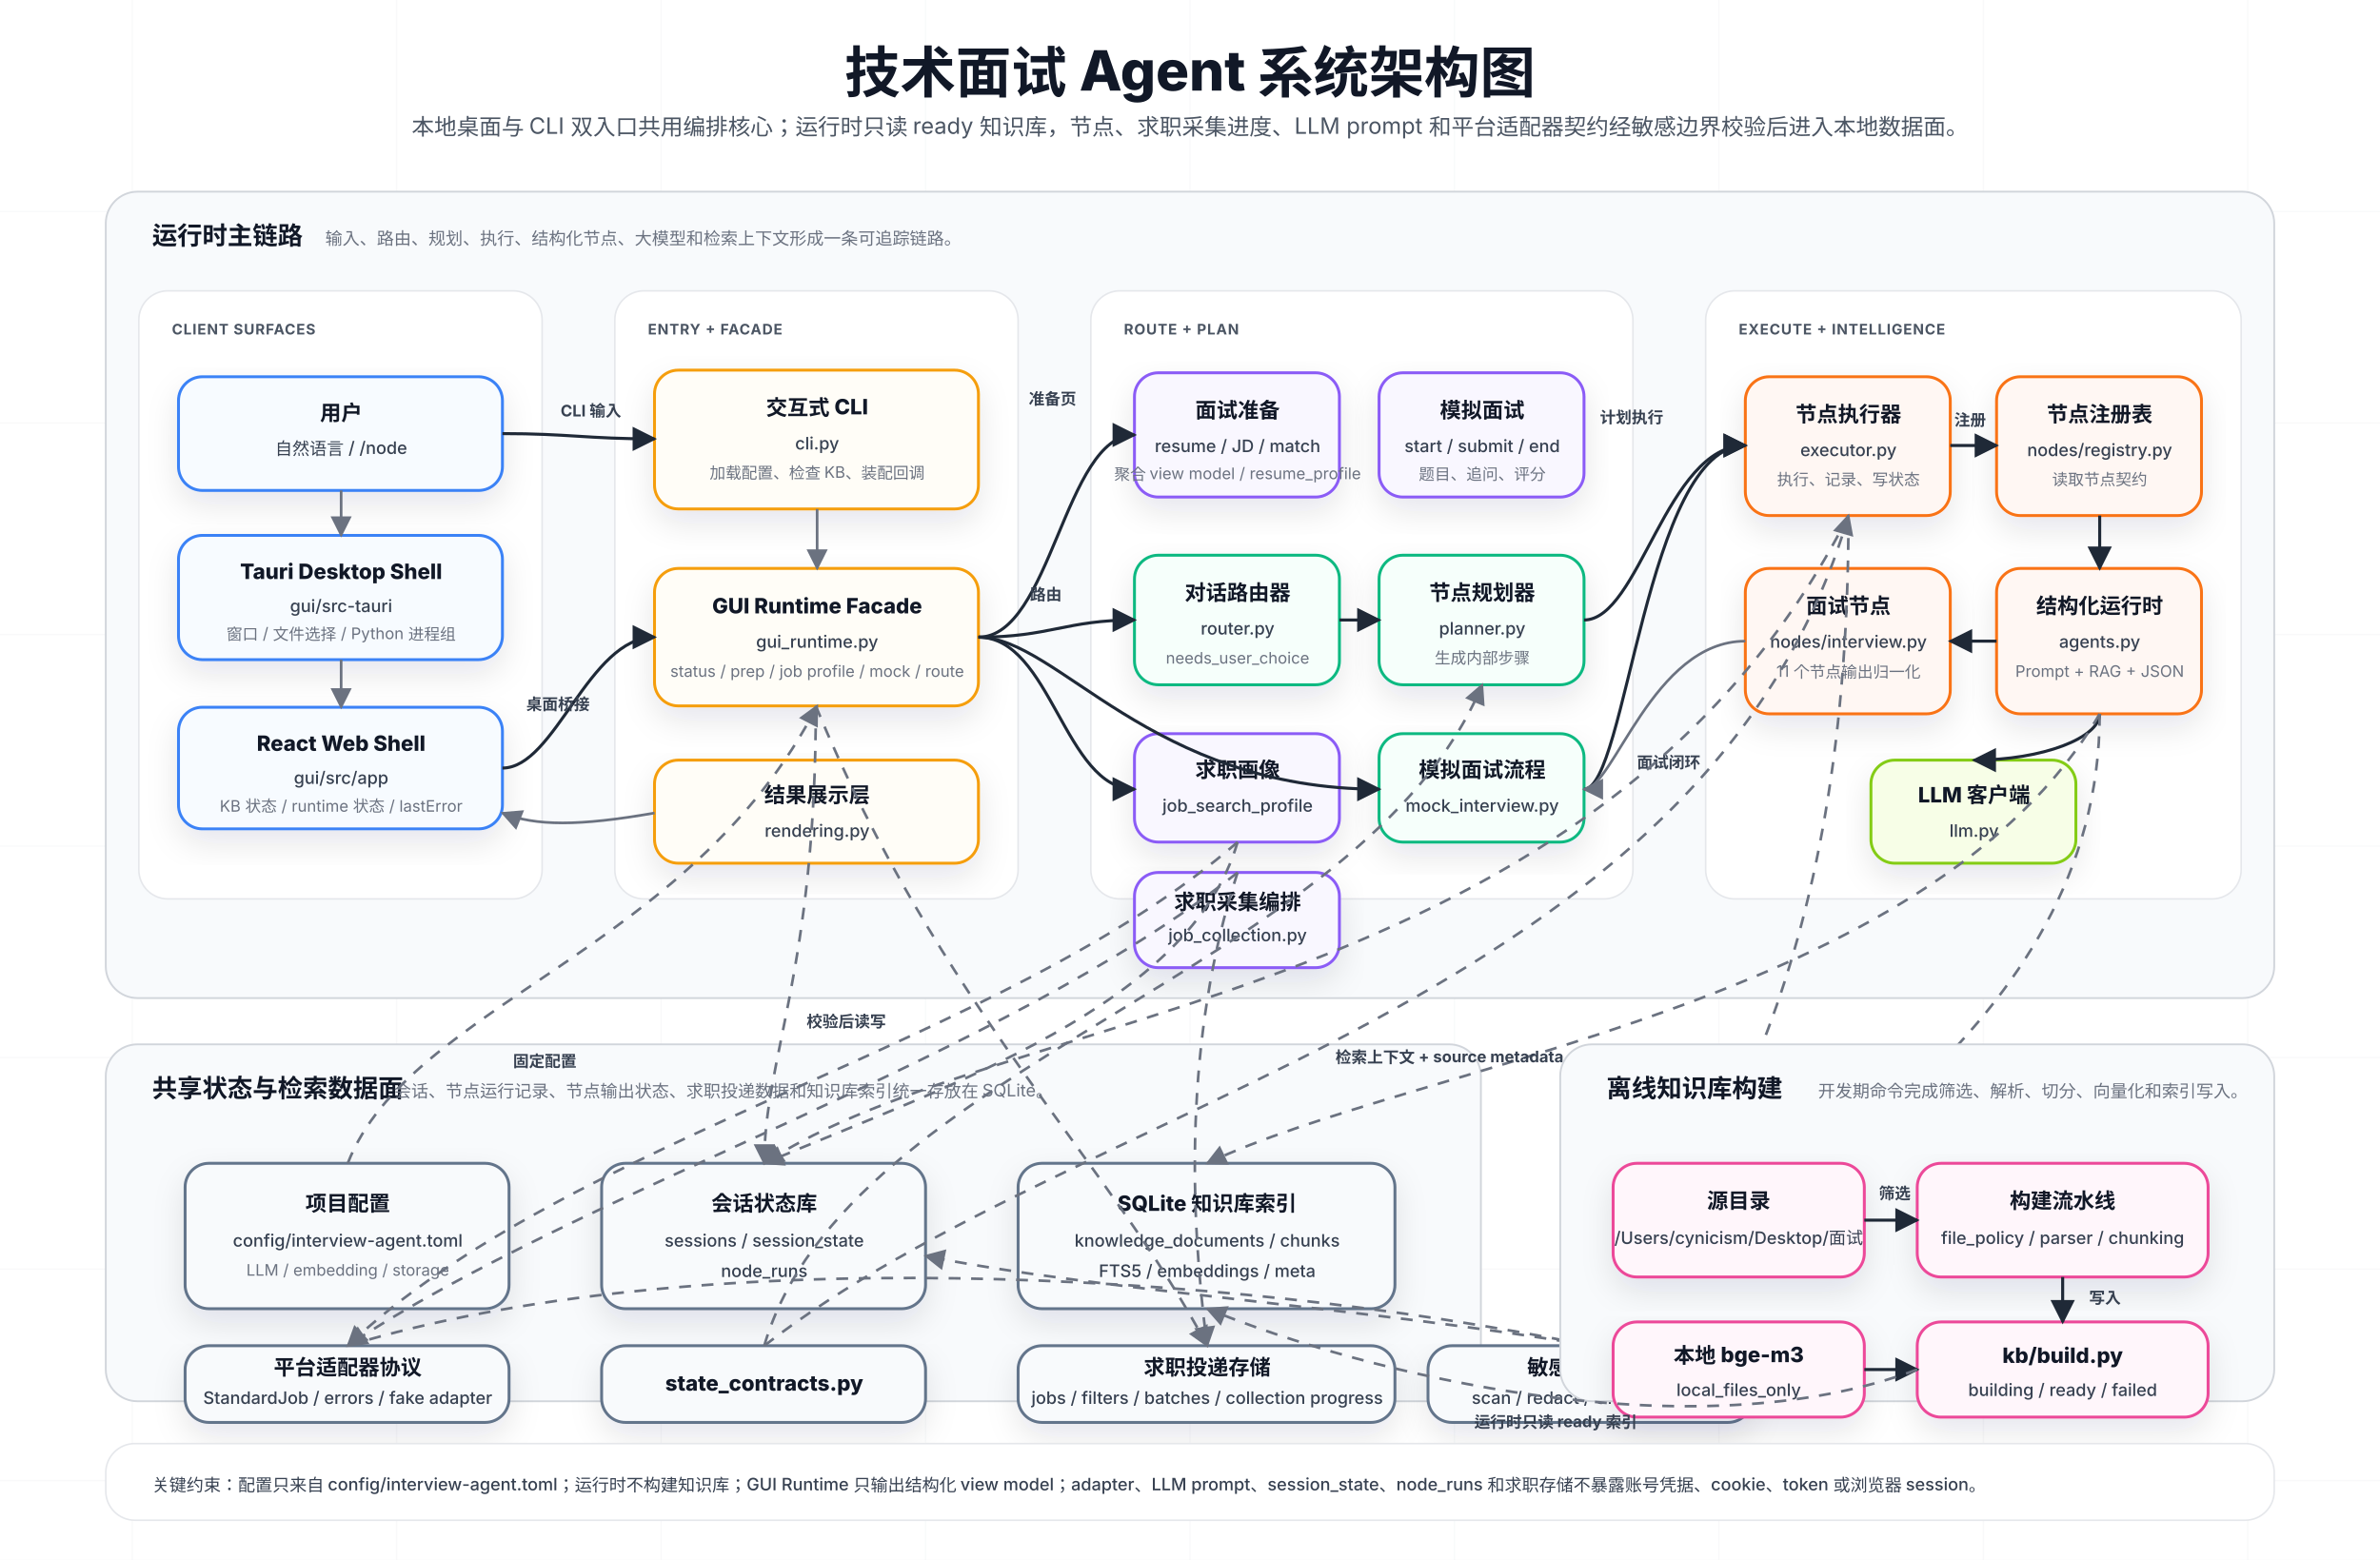
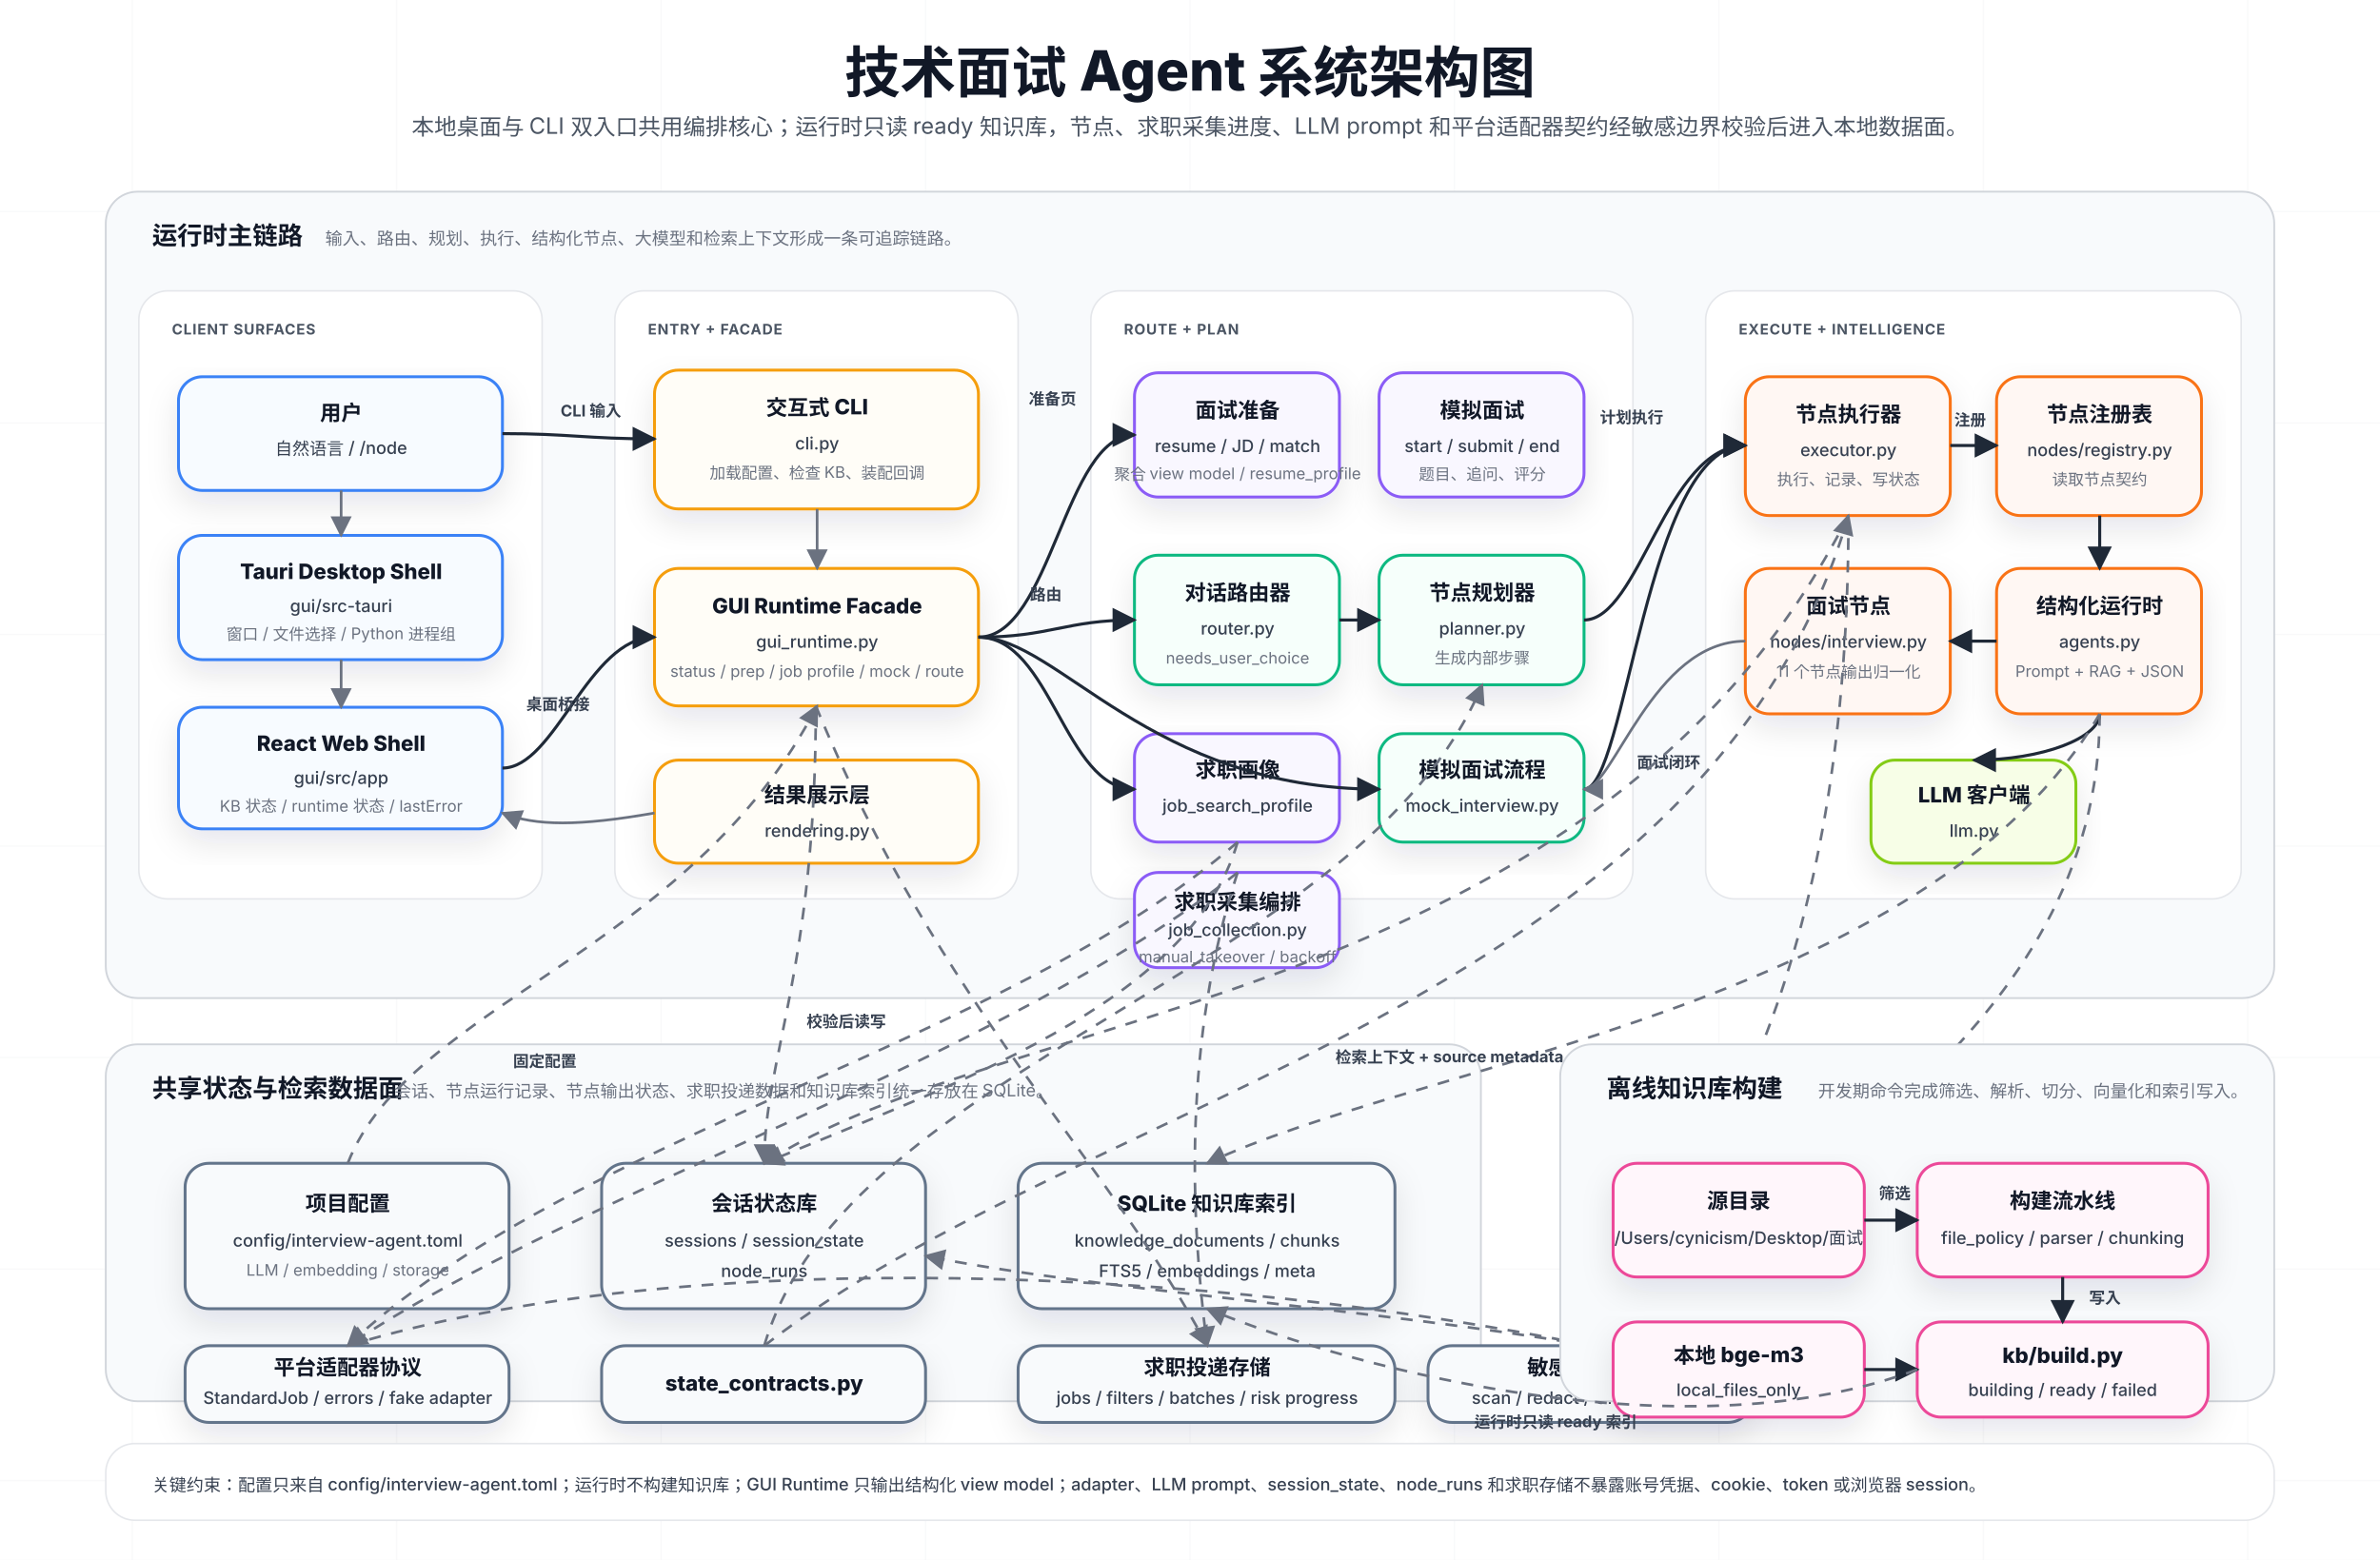
<svg xmlns="http://www.w3.org/2000/svg" width="1800" height="1180" viewBox="0 0 1800 1180" role="img" aria-labelledby="title desc">
  <defs>
    <marker id="arrow-dark" viewBox="0 0 10 10" refX="9" refY="5" markerWidth="8" markerHeight="8" orient="auto">
      <path d="M 0 0 L 10 5 L 0 10 z" fill="#1f2937" />
    </marker>
    <marker id="arrow-muted" viewBox="0 0 10 10" refX="9" refY="5" markerWidth="8" markerHeight="8" orient="auto">
      <path d="M 0 0 L 10 5 L 0 10 z" fill="#6b7280" />
    </marker>
    <filter id="card-shadow" x="-12%" y="-20%" width="124%" height="150%">
      <feDropShadow dx="0" dy="10" stdDeviation="12" flood-color="#0f172a" flood-opacity="0.10" />
    </filter>
    <style>
      .canvas { fill: #ffffff; }
      .grid { stroke: #e5e7eb; stroke-width: 1; opacity: 0.58; }
      .title { font: 760 42px -apple-system, BlinkMacSystemFont, "Segoe UI", sans-serif; fill: #111827; }
      .subtitle { font: 400 17px -apple-system, BlinkMacSystemFont, "Segoe UI", sans-serif; fill: #4b5563; }
      .section-title { font: 760 19px -apple-system, BlinkMacSystemFont, "Segoe UI", sans-serif; fill: #111827; }
      .section-note { font: 420 13px -apple-system, BlinkMacSystemFont, "Segoe UI", sans-serif; fill: #6b7280; }
      .label { font: 760 16px -apple-system, BlinkMacSystemFont, "Segoe UI", sans-serif; fill: #111827; }
      .small { font: 520 13px -apple-system, BlinkMacSystemFont, "Segoe UI", sans-serif; fill: #374151; }
      .tiny { font: 410 12px -apple-system, BlinkMacSystemFont, "Segoe UI", sans-serif; fill: #6b7280; }
      .chip { font: 680 11px -apple-system, BlinkMacSystemFont, "Segoe UI", sans-serif; letter-spacing: 0.6px; fill: #4b5563; }
      .edge-label { font: 680 12px -apple-system, BlinkMacSystemFont, "Segoe UI", sans-serif; fill: #374151; }
      .card { fill: #ffffff; stroke-width: 2.2; rx: 18; filter: url(#card-shadow); }
      .hub { fill: #fffdf7; stroke: #f59e0b; }
      .client { fill: #f7fbff; stroke: #3b82f6; }
      .runtime { fill: #f9f7ff; stroke: #8b5cf6; }
      .flow { fill: #f6fffb; stroke: #10b981; }
      .node { fill: #fff7f3; stroke: #f97316; }
      .data { fill: #f8fafc; stroke: #64748b; }
      .offline { fill: #fff6fb; stroke: #ec4899; }
      .external { fill: #f7fee7; stroke: #84cc16; }
      .band { fill: #f8fafc; stroke: #d1d5db; stroke-width: 1.4; rx: 24; }
      .band-light { fill: #ffffff; stroke: #e5e7eb; stroke-width: 1.2; rx: 22; }
      .line { stroke: #1f2937; stroke-width: 2.3; fill: none; marker-end: url(#arrow-dark); }
      .soft-line { stroke: #6b7280; stroke-width: 2; fill: none; marker-end: url(#arrow-muted); }
      .dash-line { stroke: #6b7280; stroke-width: 2; stroke-dasharray: 9 8; fill: none; marker-end: url(#arrow-muted); }
      .bus { stroke: #111827; stroke-width: 3.2; fill: none; marker-end: url(#arrow-dark); }
    </style>
  </defs>
  <rect class="canvas" x="0" y="0" width="1800" height="1180" />
  <g opacity="0.42">
    <path class="grid" d="M 100 0 L 100 1180" />
    <path class="grid" d="M 300 0 L 300 1180" />
    <path class="grid" d="M 500 0 L 500 1180" />
    <path class="grid" d="M 700 0 L 700 1180" />
    <path class="grid" d="M 900 0 L 900 1180" />
    <path class="grid" d="M 1100 0 L 1100 1180" />
    <path class="grid" d="M 1300 0 L 1300 1180" />
    <path class="grid" d="M 1500 0 L 1500 1180" />
    <path class="grid" d="M 1700 0 L 1700 1180" />
    <path class="grid" d="M 0 160 L 1800 160" />
    <path class="grid" d="M 0 320 L 1800 320" />
    <path class="grid" d="M 0 480 L 1800 480" />
    <path class="grid" d="M 0 640 L 1800 640" />
    <path class="grid" d="M 0 800 L 1800 800" />
    <path class="grid" d="M 0 960 L 1800 960" />
    <path class="grid" d="M 0 1120 L 1800 1120" />
  </g>
  <text class="title" x="900" y="70" text-anchor="middle">技术面试 Agent 系统架构图</text>
  <text class="subtitle" x="900" y="102" text-anchor="middle">本地桌面与 CLI 双入口共用编排核心；运行时只读 ready 知识库，节点、求职采集进度、LLM prompt 和平台适配器契约经敏感边界校验后进入本地数据面。</text>
  <rect class="band" x="80" y="145" width="1640" height="610" />
  <text class="section-title" x="115" y="185">运行时主链路</text>
  <text class="section-note" x="246" y="185">输入、路由、规划、执行、结构化节点、大模型和检索上下文形成一条可追踪链路。</text>
  <rect class="band-light" x="105" y="220" width="305" height="460" />
  <text class="chip" x="130" y="253">CLIENT SURFACES</text>
  <rect class="card client" x="135" y="285" width="245" height="86" />
  <text class="label" x="258" y="318" text-anchor="middle">用户</text>
  <text class="small" x="258" y="344" text-anchor="middle">自然语言 / /node</text>
  <rect class="card client" x="135" y="405" width="245" height="94" />
  <text class="label" x="258" y="438" text-anchor="middle">Tauri Desktop Shell</text>
  <text class="small" x="258" y="463" text-anchor="middle">gui/src-tauri</text>
  <text class="tiny" x="258" y="484" text-anchor="middle">窗口 / 文件选择 / Python 进程组</text>
  <rect class="card client" x="135" y="535" width="245" height="92" />
  <text class="label" x="258" y="568" text-anchor="middle">React Web Shell</text>
  <text class="small" x="258" y="593" text-anchor="middle">gui/src/app</text>
  <text class="tiny" x="258" y="614" text-anchor="middle">KB 状态 / runtime 状态 / lastError</text>
  <rect class="band-light" x="465" y="220" width="305" height="460" />
  <text class="chip" x="490" y="253">ENTRY + FACADE</text>
  <rect class="card hub" x="495" y="280" width="245" height="105" />
  <text class="label" x="618" y="314" text-anchor="middle">交互式 CLI</text>
  <text class="small" x="618" y="340" text-anchor="middle">cli.py</text>
  <text class="tiny" x="618" y="362" text-anchor="middle">加载配置、检查 KB、装配回调</text>
  <rect class="card hub" x="495" y="430" width="245" height="104" />
  <text class="label" x="618" y="464" text-anchor="middle">GUI Runtime Facade</text>
  <text class="small" x="618" y="490" text-anchor="middle">gui_runtime.py</text>
  <text class="tiny" x="618" y="512" text-anchor="middle">status / prep / job profile / mock / route</text>
  <rect class="card hub" x="495" y="575" width="245" height="78" />
  <text class="label" x="618" y="607" text-anchor="middle">结果展示层</text>
  <text class="small" x="618" y="633" text-anchor="middle">rendering.py</text>
  <rect class="band-light" x="825" y="220" width="410" height="460" />
  <text class="chip" x="850" y="253">ROUTE + PLAN</text>
  <rect class="card runtime" x="858" y="282" width="155" height="94" />
  <text class="label" x="936" y="316" text-anchor="middle">面试准备</text>
  <text class="small" x="936" y="342" text-anchor="middle">resume / JD / match</text>
  <text class="tiny" x="936" y="363" text-anchor="middle">聚合 view model / resume_profile</text>
  <rect class="card runtime" x="1043" y="282" width="155" height="94" />
  <text class="label" x="1121" y="316" text-anchor="middle">模拟面试</text>
  <text class="small" x="1121" y="342" text-anchor="middle">start / submit / end</text>
  <text class="tiny" x="1121" y="363" text-anchor="middle">题目、追问、评分</text>
  <rect class="card flow" x="858" y="420" width="155" height="98" />
  <text class="label" x="936" y="454" text-anchor="middle">对话路由器</text>
  <text class="small" x="936" y="480" text-anchor="middle">router.py</text>
  <text class="tiny" x="936" y="502" text-anchor="middle">needs_user_choice</text>
  <rect class="card runtime" x="858" y="555" width="155" height="82" />
  <text class="label" x="936" y="588" text-anchor="middle">求职画像</text>
  <text class="small" x="936" y="614" text-anchor="middle">job_search_profile</text>
  <rect class="card runtime" x="858" y="660" width="155" height="72" />
  <text class="label" x="936" y="688" text-anchor="middle">求职采集编排</text>
-   <text class="small" x="936" y="712" text-anchor="middle">job_collection.py</text>
+   <text class="small" x="936" y="708" text-anchor="middle">job_collection.py</text>
+   <text class="tiny" x="936" y="728" text-anchor="middle">manual_takeover / backoff</text>
  <rect class="card flow" x="1043" y="420" width="155" height="98" />
  <text class="label" x="1121" y="454" text-anchor="middle">节点规划器</text>
  <text class="small" x="1121" y="480" text-anchor="middle">planner.py</text>
  <text class="tiny" x="1121" y="502" text-anchor="middle">生成内部步骤</text>
  <rect class="card flow" x="1043" y="555" width="155" height="82" />
  <text class="label" x="1121" y="588" text-anchor="middle">模拟面试流程</text>
  <text class="small" x="1121" y="614" text-anchor="middle">mock_interview.py</text>
  <rect class="band-light" x="1290" y="220" width="405" height="460" />
  <text class="chip" x="1315" y="253">EXECUTE + INTELLIGENCE</text>
  <rect class="card node" x="1320" y="285" width="155" height="105" />
  <text class="label" x="1398" y="319" text-anchor="middle">节点执行器</text>
  <text class="small" x="1398" y="345" text-anchor="middle">executor.py</text>
  <text class="tiny" x="1398" y="367" text-anchor="middle">执行、记录、写状态</text>
  <rect class="card node" x="1510" y="285" width="155" height="105" />
  <text class="label" x="1588" y="319" text-anchor="middle">节点注册表</text>
  <text class="small" x="1588" y="345" text-anchor="middle">nodes/registry.py</text>
  <text class="tiny" x="1588" y="367" text-anchor="middle">读取节点契约</text>
  <rect class="card node" x="1320" y="430" width="155" height="110" />
  <text class="label" x="1398" y="464" text-anchor="middle">面试节点</text>
  <text class="small" x="1398" y="490" text-anchor="middle">nodes/interview.py</text>
  <text class="tiny" x="1398" y="512" text-anchor="middle">11 个节点输出归一化</text>
  <rect class="card node" x="1510" y="430" width="155" height="110" />
  <text class="label" x="1588" y="464" text-anchor="middle">结构化运行时</text>
  <text class="small" x="1588" y="490" text-anchor="middle">agents.py</text>
  <text class="tiny" x="1588" y="512" text-anchor="middle">Prompt + RAG + JSON</text>
  <rect class="card external" x="1415" y="575" width="155" height="78" />
  <text class="label" x="1493" y="607" text-anchor="middle">LLM 客户端</text>
  <text class="small" x="1493" y="633" text-anchor="middle">llm.py</text>
  <path class="line" d="M 380 328 C 430 328 444 332 495 332" />
  <path class="soft-line" d="M 258 371 L 258 405" />
  <path class="soft-line" d="M 258 499 L 258 535" />
  <path class="line" d="M 380 581 C 420 581 445 482 495 482" />
  <path class="soft-line" d="M 618 385 L 618 430" />
  <path class="line" d="M 740 482 C 795 482 805 329 858 329" />
  <path class="line" d="M 740 482 C 794 482 806 469 858 469" />
  <path class="line" d="M 740 482 C 795 482 805 597 858 597" />
  <path class="line" d="M 740 482 C 800 482 870 597 1043 597" />
  <path class="line" d="M 1013 469 L 1043 469" />
  <path class="line" d="M 1198 469 C 1240 469 1260 337 1320 337" />
  <path class="line" d="M 1198 597 C 1230 597 1245 337 1320 337" />
  <path class="line" d="M 1475 337 L 1510 337" />
  <path class="line" d="M 1588 390 L 1588 430" />
  <path class="line" d="M 1510 485 L 1475 485" />
  <path class="line" d="M 1588 540 C 1588 558 1545 575 1493 575" />
  <path class="soft-line" d="M 1320 485 C 1250 485 1220 597 1198 597" />
  <path class="soft-line" d="M 495 615 C 438 625 405 625 380 615" />
  <text class="edge-label" x="424" y="315">CLI 输入</text>
  <text class="edge-label" x="398" y="537">桌面桥接</text>
  <text class="edge-label" x="778" y="306">准备页</text>
  <text class="edge-label" x="779" y="454">路由</text>
  <text class="edge-label" x="1210" y="320">计划执行</text>
  <text class="edge-label" x="1478" y="322">注册</text>
  <text class="edge-label" x="1238" y="581">面试闭环</text>
  <rect class="band" x="80" y="790" width="1040" height="270" />
  <text class="section-title" x="115" y="830">共享状态与检索数据面</text>
  <text class="section-note" x="298" y="830">会话、节点运行记录、节点输出状态、求职投递数据和知识库索引统一存放在 SQLite。</text>
  <rect class="card data" x="140" y="880" width="245" height="110" />
  <text class="label" x="263" y="916" text-anchor="middle">项目配置</text>
  <text class="small" x="263" y="943" text-anchor="middle">config/interview-agent.toml</text>
  <text class="tiny" x="263" y="965" text-anchor="middle">LLM / embedding / storage</text>
  <rect class="card data" x="455" y="880" width="245" height="110" />
  <text class="label" x="578" y="916" text-anchor="middle">会话状态库</text>
  <text class="small" x="578" y="943" text-anchor="middle">sessions / session_state</text>
  <text class="small" x="578" y="966" text-anchor="middle">node_runs</text>
  <rect class="card data" x="770" y="880" width="285" height="110" />
  <text class="label" x="913" y="916" text-anchor="middle">SQLite 知识库索引</text>
  <text class="small" x="913" y="943" text-anchor="middle">knowledge_documents / chunks</text>
  <text class="small" x="913" y="966" text-anchor="middle">FTS5 / embeddings / meta</text>
  <rect class="card data" x="770" y="1018" width="285" height="58" />
  <text class="label" x="913" y="1040" text-anchor="middle">求职投递存储</text>
-   <text class="small" x="913" y="1062" text-anchor="middle">jobs / filters / batches / collection progress</text>
+   <text class="small" x="913" y="1062" text-anchor="middle">jobs / filters / batches / risk progress</text>
  <rect class="card data" x="1080" y="1018" width="245" height="58" />
  <text class="label" x="1203" y="1040" text-anchor="middle">敏感信息边界</text>
  <text class="small" x="1203" y="1062" text-anchor="middle">scan / redact / URL summary</text>
  <rect class="card data" x="455" y="1018" width="245" height="58" />
  <text class="label" x="578" y="1052" text-anchor="middle">state_contracts.py</text>
  <rect class="card data" x="140" y="1018" width="245" height="58" />
  <text class="label" x="263" y="1040" text-anchor="middle">平台适配器协议</text>
  <text class="small" x="263" y="1062" text-anchor="middle">StandardJob / errors / fake adapter</text>
  <path class="dash-line" d="M 617 534 C 617 735 578 800 578 880" />
  <path class="dash-line" d="M 1398 390 C 1210 760 760 760 578 880" />
  <path class="dash-line" d="M 1588 540 C 1460 760 1070 805 913 880" />
  <path class="dash-line" d="M 936 637 C 900 760 720 820 578 880" />
  <path class="dash-line" d="M 936 637 C 760 790 430 860 263 1018" />
  <path class="dash-line" d="M 936 660 C 895 785 900 920 913 1018" />
  <path class="dash-line" d="M 936 660 C 760 800 440 900 263 1018" />
  <path class="dash-line" d="M 617 534 C 710 760 840 880 913 1018" />
  <path class="dash-line" d="M 1588 540 C 1588 780 1340 900 1203 1018" />
  <path class="dash-line" d="M 1398 390 C 1398 760 1280 900 1203 1018" />
  <path class="dash-line" d="M 263 1018 C 520 940 920 960 1203 1018" />
  <path class="dash-line" d="M 1203 1018 C 1040 990 820 975 700 950" />
  <path class="dash-line" d="M 578 1018 C 640 805 1030 735 1121 518" />
  <path class="dash-line" d="M 578 1018 C 820 830 1290 760 1398 390" />
  <path class="dash-line" d="M 263 880 C 310 760 522 720 618 534" />
  <text class="edge-label" x="610" y="777">校验后读写</text>
  <text class="edge-label" x="1010" y="804">检索上下文 + source metadata</text>
  <text class="edge-label" x="388" y="807">固定配置</text>
  <rect class="band" x="1180" y="790" width="540" height="270" />
  <text class="section-title" x="1215" y="830">离线知识库构建</text>
  <text class="section-note" x="1375" y="830">开发期命令完成筛选、解析、切分、向量化和索引写入。</text>
  <rect class="card offline" x="1220" y="880" width="190" height="86" />
  <text class="label" x="1315" y="914" text-anchor="middle">源目录</text>
  <text class="small" x="1315" y="941" text-anchor="middle">/Users/cynicism/Desktop/面试</text>
  <rect class="card offline" x="1450" y="880" width="220" height="86" />
  <text class="label" x="1560" y="914" text-anchor="middle">构建流水线</text>
  <text class="small" x="1560" y="941" text-anchor="middle">file_policy / parser / chunking</text>
  <rect class="card offline" x="1220" y="1000" width="190" height="72" />
  <text class="label" x="1315" y="1031" text-anchor="middle">本地 bge-m3</text>
  <text class="small" x="1315" y="1056" text-anchor="middle">local_files_only</text>
  <rect class="card offline" x="1450" y="1000" width="220" height="72" />
  <text class="label" x="1560" y="1031" text-anchor="middle">kb/build.py</text>
  <text class="small" x="1560" y="1056" text-anchor="middle">building / ready / failed</text>
  <path class="line" d="M 1410 923 L 1450 923" />
  <path class="line" d="M 1560 966 L 1560 1000" />
  <path class="line" d="M 1410 1036 L 1450 1036" />
  <path class="dash-line" d="M 1450 1036 C 1280 1100 1035 1040 913 990" />
  <text class="edge-label" x="1421" y="907">筛选</text>
  <text class="edge-label" x="1580" y="986">写入</text>
  <text class="edge-label" x="1115" y="1080">运行时只读 ready 索引</text>
  <rect class="band-light" x="80" y="1092" width="1640" height="58" />
  <text class="small" x="115" y="1128">关键约束：配置只来自 config/interview-agent.toml；运行时不构建知识库；GUI Runtime 只输出结构化 view model；adapter、LLM prompt、session_state、node_runs 和求职存储不暴露账号凭据、cookie、token 或浏览器 session。</text>
</svg>
